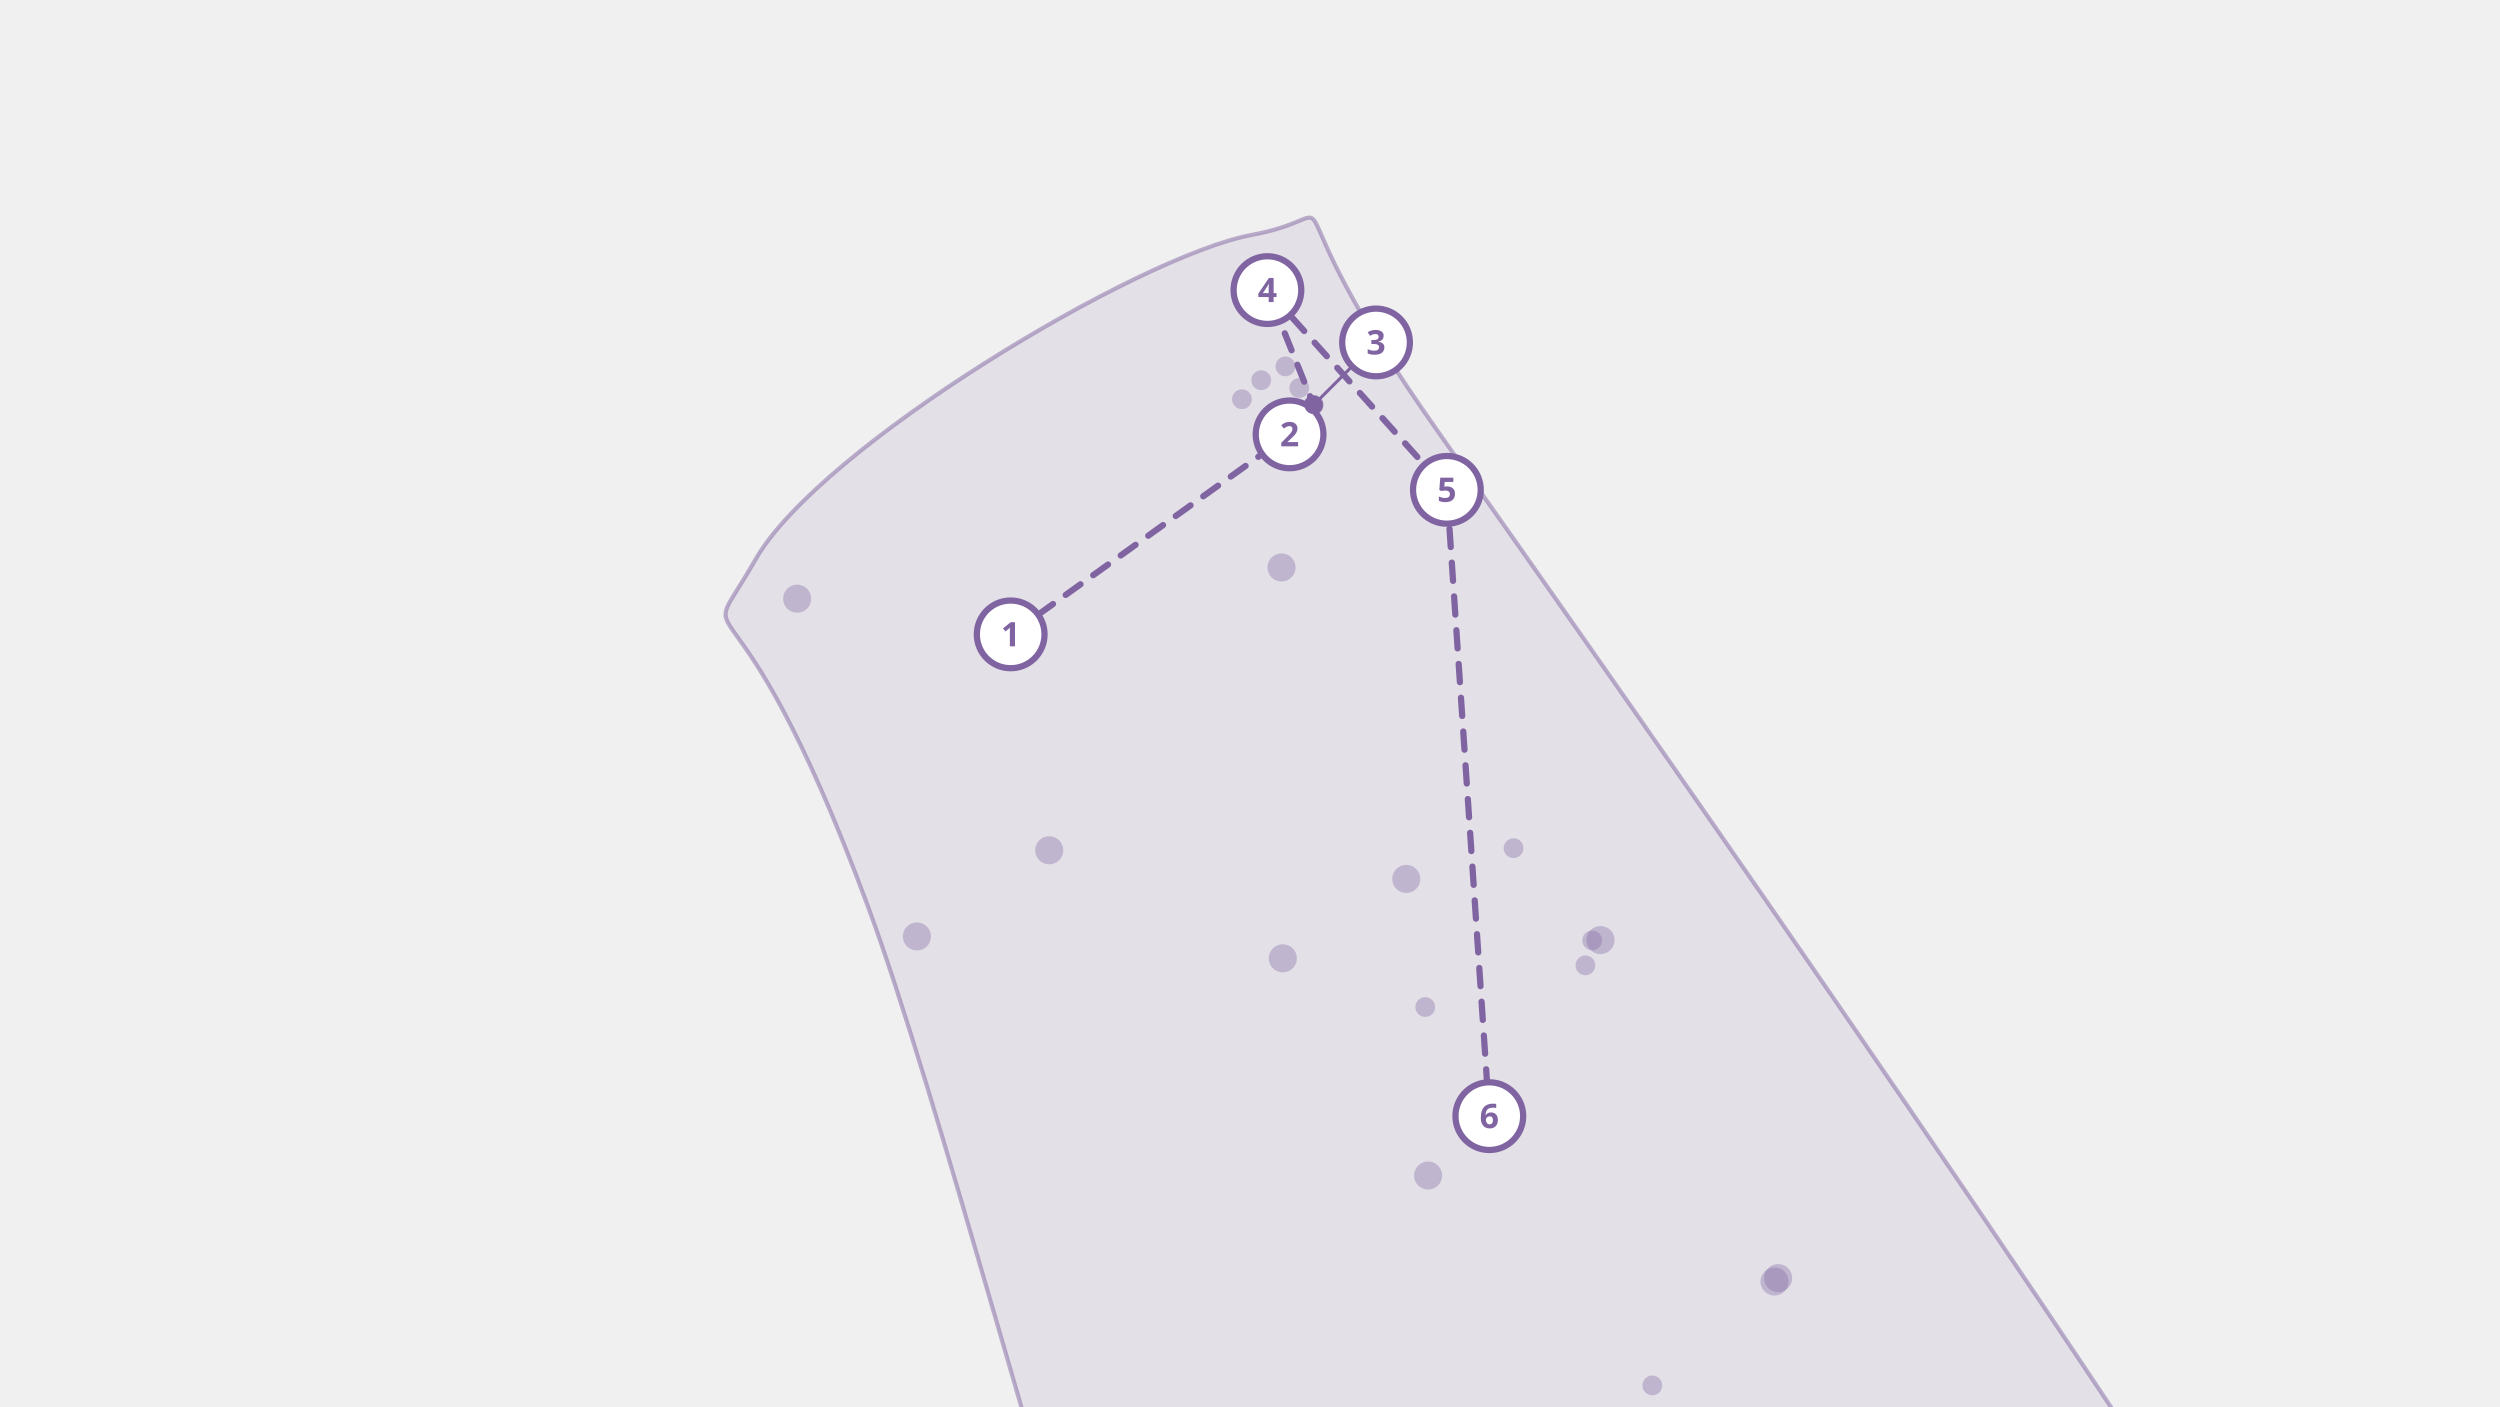
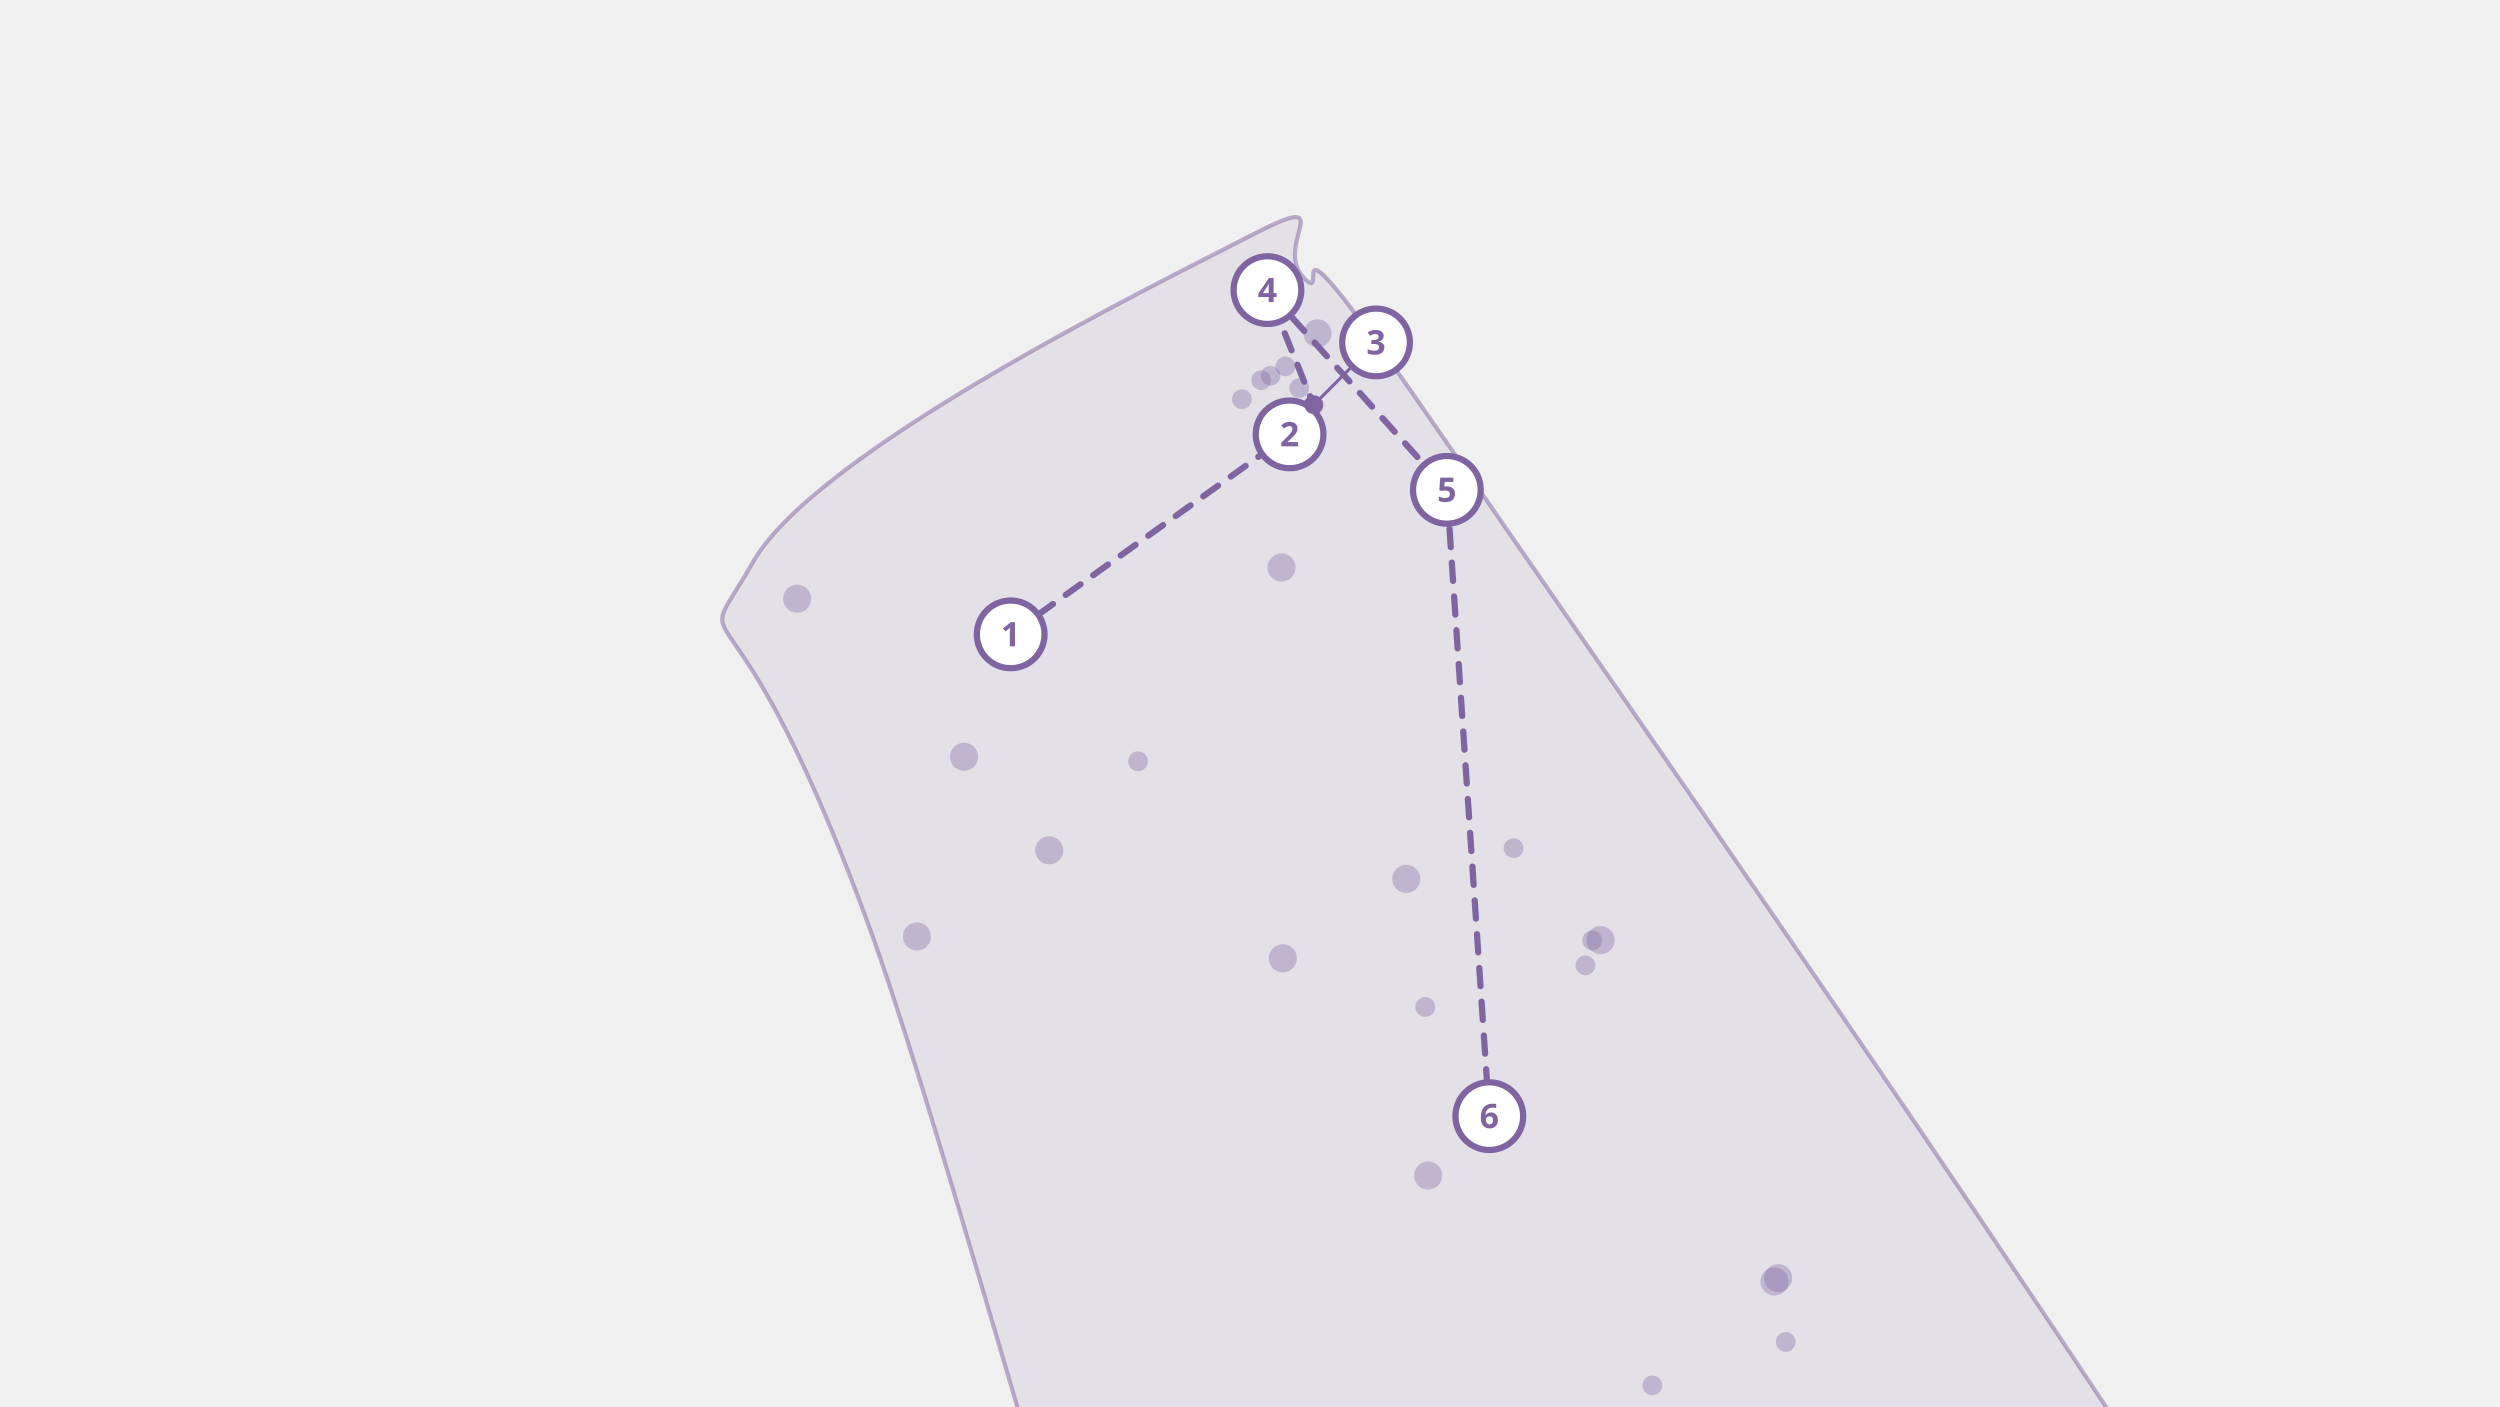
<svg xmlns="http://www.w3.org/2000/svg" viewBox="0 0 960 540" width="960" height="540" role="img" aria-labelledby="t d">
-   <path d="M290.2 214.7C314.8 171.7 437 98.3 480.7 90.2C524.4 82.1 480.2 63.9 552.6 166.3C625 268.8 838.7 572.9 915.3 704.9C991.9 836.9 1063.2 896.8 1012 958.3C960.8 1019.8 721.3 1175.5 608.2 1073.8C495.1 972.1 386.3 491.3 333.3 348.1C280.3 204.9 265.6 257.7 290.2 214.7Z" fill="#8064A2" fill-opacity=".12" stroke="#8064A2" stroke-opacity=".5" stroke-width="1.6" stroke-linejoin="round" />
+   <path d="M289.1 215.9C313.9 172.5 445.4 108.5 480.6 90.3C515.9 72.1 488.5 93.9 500.6 106.6C512.7 119.3 484.1 66.3 553 166.3C621.9 266.3 837.8 574.5 914.2 706.6C990.6 838.7 1062.3 897.6 1011.4 958.8C960.5 1020 721.9 1175.1 608.6 1073.8C495.4 972.5 385.2 493.8 331.9 350.8C278.7 207.8 264.3 259.3 289.1 215.9Z" fill="#8064A2" fill-opacity=".12" stroke="#8064A2" stroke-opacity=".5" stroke-width="1.6" stroke-linejoin="round" />
  <circle cx="548.4" cy="451.4" r="5.4" fill="#8064A2" fill-opacity=".35" />
  <circle cx="388.1" cy="243.6" r="5.4" fill="#8064A2" />
  <circle cx="504.4" cy="155.5" r="3.8" fill="#8064A2" fill-opacity=".8" />
  <circle cx="555.6" cy="188.1" r="3.8" fill="#8064A2" fill-opacity=".8" />
  <circle cx="634.5" cy="532" r="3.8" fill="#8064A2" fill-opacity=".35" />
  <circle cx="540" cy="337.5" r="5.4" fill="#8064A2" fill-opacity=".35" />
  <circle cx="611.4" cy="361.1" r="3.8" fill="#8064A2" fill-opacity=".35" />
  <circle cx="486.7" cy="111.4" r="3.8" fill="#8064A2" fill-opacity=".8" />
  <circle cx="495.2" cy="166.8" r="3.8" fill="#8064A2" fill-opacity=".8" />
  <circle cx="492.6" cy="368" r="5.4" fill="#8064A2" fill-opacity=".35" />
  <circle cx="608.8" cy="370.7" r="3.8" fill="#8064A2" fill-opacity=".35" />
  <circle cx="581.2" cy="325.7" r="3.8" fill="#8064A2" fill-opacity=".35" />
  <circle cx="547.3" cy="386.7" r="3.8" fill="#8064A2" fill-opacity=".35" />
  <circle cx="306.1" cy="229.9" r="5.4" fill="#8064A2" fill-opacity=".35" />
  <circle cx="484.3" cy="146" r="3.8" fill="#8064A2" fill-opacity=".35" />
  <circle cx="498.9" cy="149" r="3.8" fill="#8064A2" fill-opacity=".35" />
  <circle cx="476.9" cy="153.3" r="3.8" fill="#8064A2" fill-opacity=".35" />
  <circle cx="492.1" cy="217.9" r="5.4" fill="#8064A2" fill-opacity=".35" />
  <circle cx="352.1" cy="359.6" r="5.4" fill="#8064A2" fill-opacity=".35" />
  <circle cx="614.6" cy="361" r="5.4" fill="#8064A2" fill-opacity=".35" />
  <circle cx="681.4" cy="492.1" r="5.4" fill="#8064A2" fill-opacity=".35" />
  <circle cx="571.9" cy="428.6" r="5.4" fill="#8064A2" />
+   <circle cx="370.2" cy="290.6" r="5.4" fill="#8064A2" fill-opacity=".35" />
+   <circle cx="487.9" cy="144.3" r="3.8" fill="#8064A2" fill-opacity=".35" />
  <circle cx="682.8" cy="490.8" r="5.4" fill="#8064A2" fill-opacity=".35" />
+   <circle cx="685.7" cy="515.3" r="3.8" fill="#8064A2" fill-opacity=".35" />
+   <circle cx="505.9" cy="128" r="5.4" fill="#8064A2" fill-opacity=".35" />
  <circle cx="493.6" cy="140.7" r="3.8" fill="#8064A2" fill-opacity=".35" />
  <circle cx="402.9" cy="326.5" r="5.4" fill="#8064A2" fill-opacity=".35" />
+   <circle cx="437" cy="292.3" r="3.8" fill="#8064A2" fill-opacity=".35" />
  <path d="M388.1 243.6L495.2 166.8L504.4 155.5L486.7 111.4L555.6 188.1L571.9 428.6" fill="none" stroke="#8064A2" stroke-width="2.4" stroke-dasharray="7 6" stroke-linecap="round" />
  <circle cx="388.1" cy="243.6" r="13" fill="#fff" stroke="#8064A2" stroke-width="2.4" />
  <text x="388.1" y="248.2" text-anchor="middle" font-family="Figtree, system-ui, sans-serif" font-size="13" font-weight="700" fill="#8064A2">1</text>
  <circle cx="495.2" cy="166.8" r="13" fill="#fff" stroke="#8064A2" stroke-width="2.4" />
  <text x="495.2" y="171.4" text-anchor="middle" font-family="Figtree, system-ui, sans-serif" font-size="13" font-weight="700" fill="#8064A2">2</text>
  <path d="M504.4 155.5L528.4 131.5" stroke="#8064A2" stroke-width="1.2" />
  <circle cx="504.4" cy="155.5" r="3.5" fill="#8064A2" />
  <circle cx="528.4" cy="131.5" r="13" fill="#fff" stroke="#8064A2" stroke-width="2.4" />
  <text x="528.4" y="136.1" text-anchor="middle" font-family="Figtree, system-ui, sans-serif" font-size="13" font-weight="700" fill="#8064A2">3</text>
  <circle cx="486.7" cy="111.4" r="13" fill="#fff" stroke="#8064A2" stroke-width="2.4" />
  <text x="486.7" y="116" text-anchor="middle" font-family="Figtree, system-ui, sans-serif" font-size="13" font-weight="700" fill="#8064A2">4</text>
  <circle cx="555.6" cy="188.1" r="13" fill="#fff" stroke="#8064A2" stroke-width="2.4" />
  <text x="555.6" y="192.7" text-anchor="middle" font-family="Figtree, system-ui, sans-serif" font-size="13" font-weight="700" fill="#8064A2">5</text>
  <circle cx="571.9" cy="428.6" r="13" fill="#fff" stroke="#8064A2" stroke-width="2.4" />
  <text x="571.9" y="433.2" text-anchor="middle" font-family="Figtree, system-ui, sans-serif" font-size="13" font-weight="700" fill="#8064A2">6</text>
</svg>
